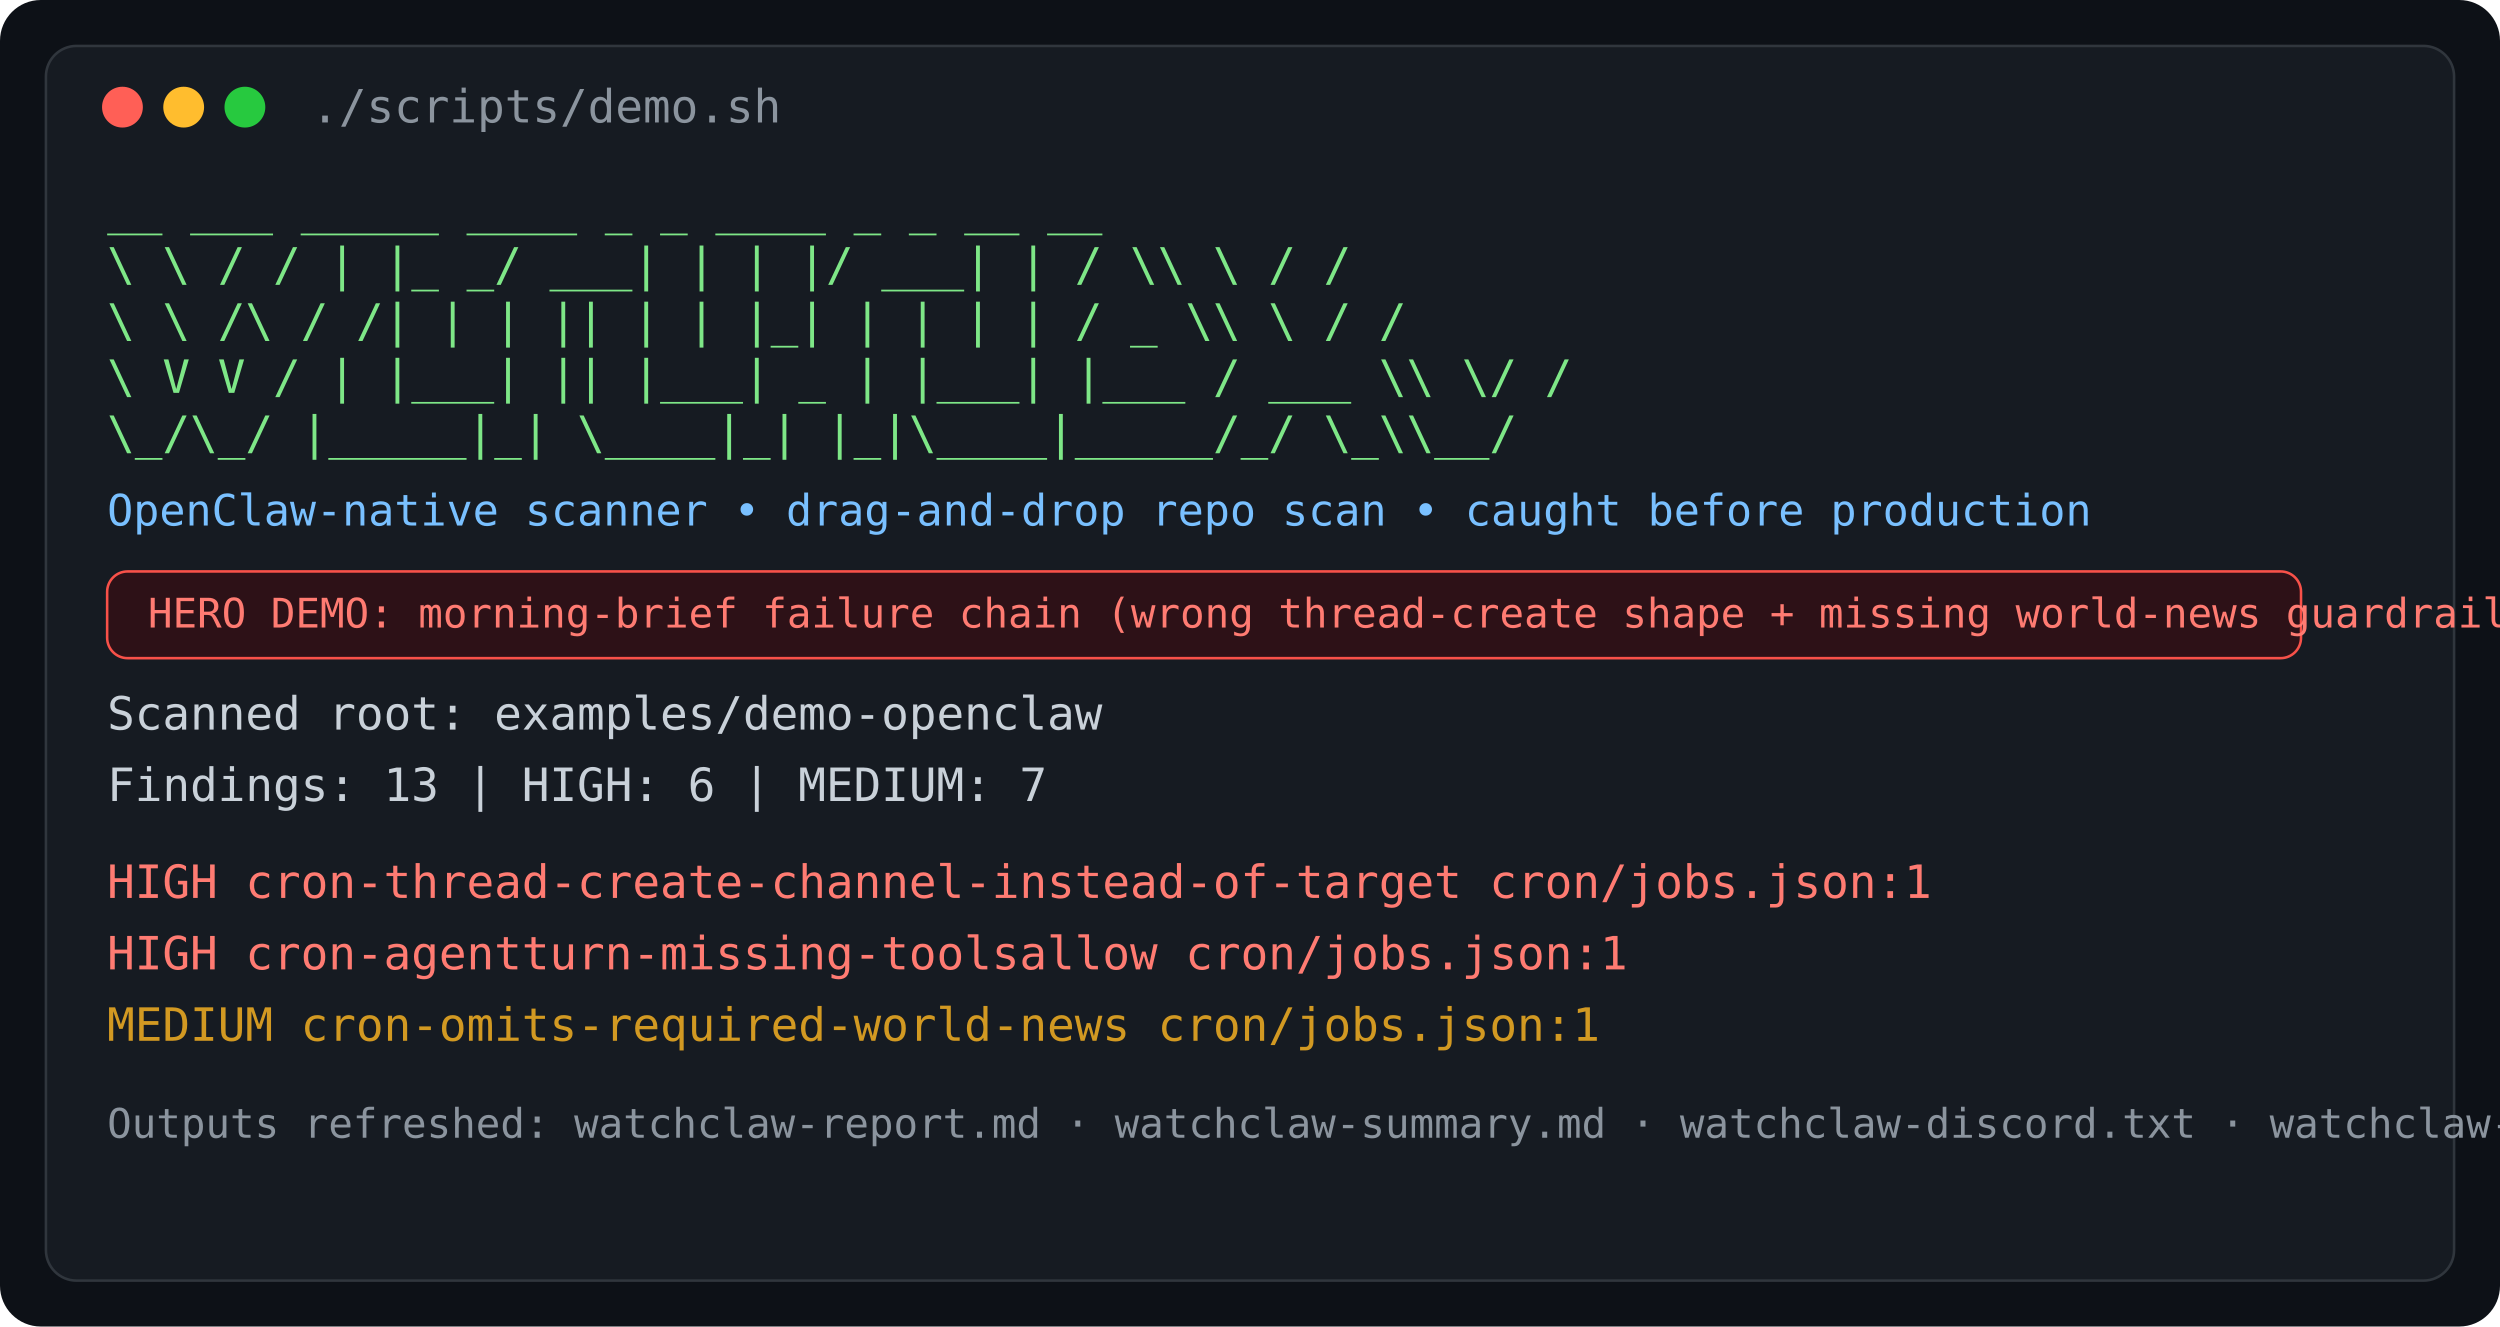
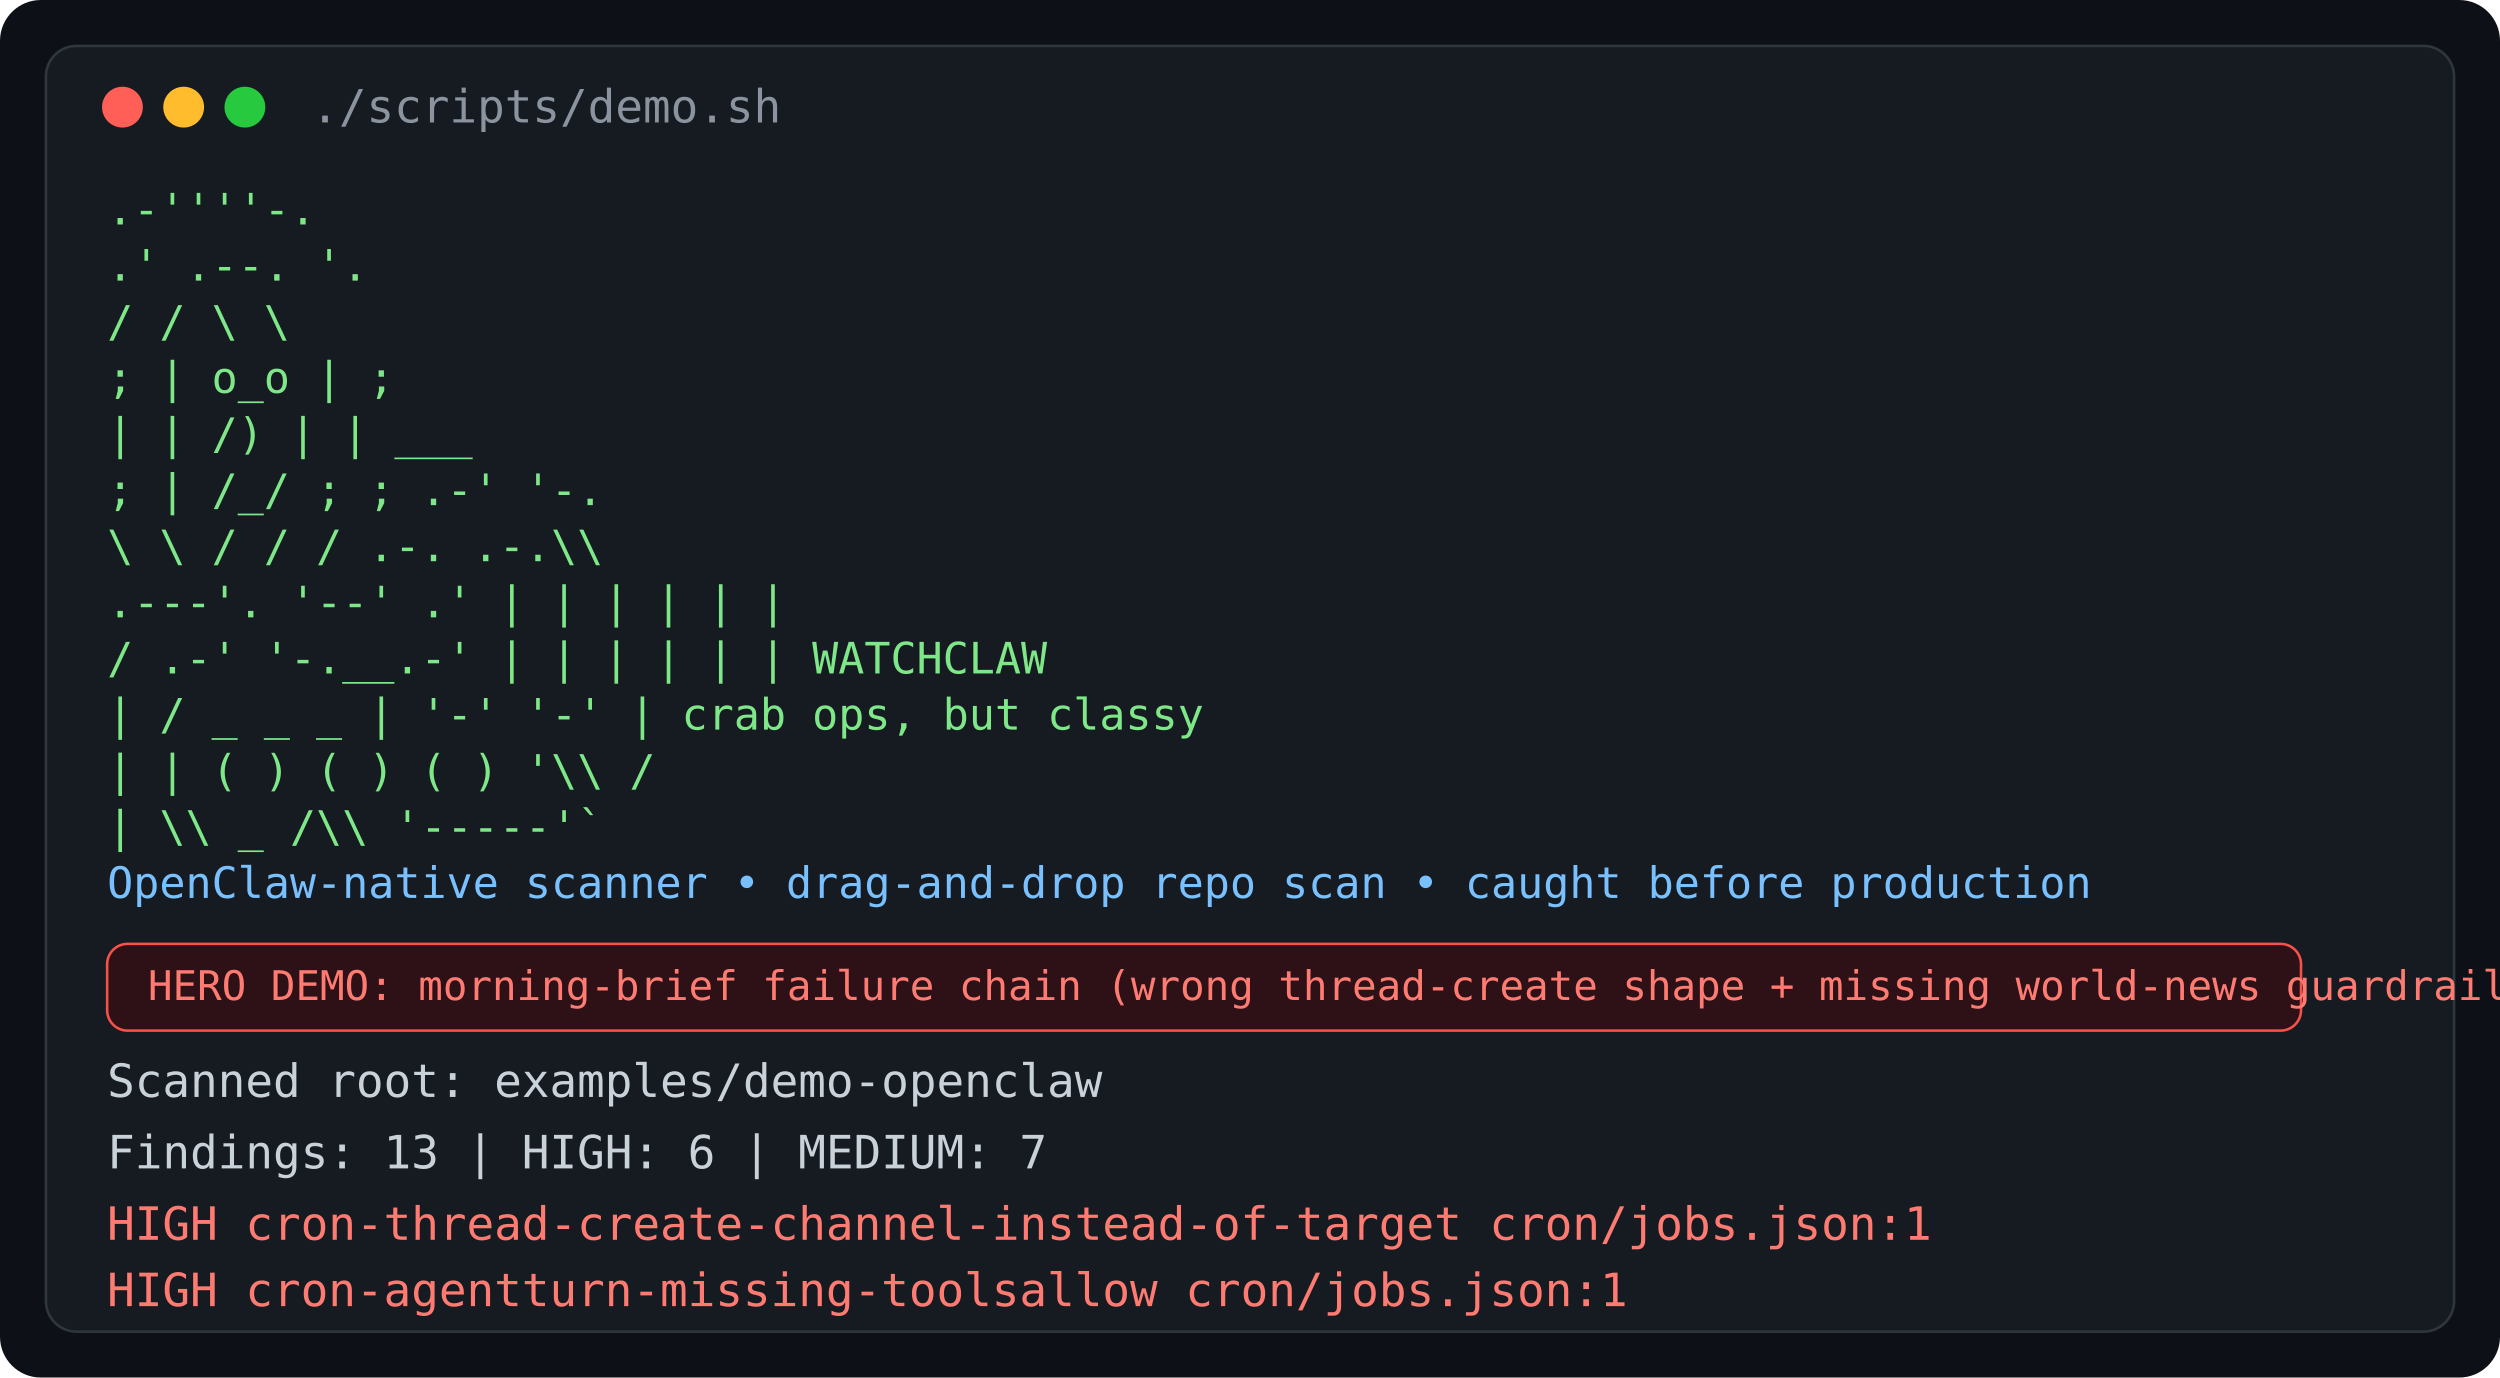
- <svg xmlns="http://www.w3.org/2000/svg" width="980" height="520" viewBox="0 0 980 520" role="img" aria-label="WatchClaw terminal demo">
-   <rect width="980" height="520" fill="#0d1117" rx="16" />
-   <rect x="18" y="18" width="944" height="484" fill="#161b22" stroke="#30363d" rx="12" />
+ <svg xmlns="http://www.w3.org/2000/svg" width="980" height="540" viewBox="0 0 980 540" role="img" aria-label="WatchClaw terminal demo">
+   <rect width="980" height="540" fill="#0d1117" rx="16" />
+   <rect x="18" y="18" width="944" height="504" fill="#161b22" stroke="#30363d" rx="12" />
  <circle cx="48" cy="42" r="8" fill="#ff5f56" />
  <circle cx="72" cy="42" r="8" fill="#ffbd2e" />
  <circle cx="96" cy="42" r="8" fill="#27c93f" />
  <text x="122" y="48" fill="#8b949e" font-family="ui-monospace, SFMono-Regular, Menlo, Consolas, monospace" font-size="18">./scripts/demo.sh</text>
-   <text x="42" y="88" fill="#7ee787" font-family="ui-monospace, SFMono-Regular, Menlo, Consolas, monospace" font-size="18">__        ___   _____ ____ _   _  ____ _        _ __      __</text>
-   <text x="42" y="110" fill="#7ee787" font-family="ui-monospace, SFMono-Regular, Menlo, Consolas, monospace" font-size="18">\ \      / / | |_   _/ ___| | | |/ ___| |      / \\ \    / /</text>
-   <text x="42" y="132" fill="#7ee787" font-family="ui-monospace, SFMono-Regular, Menlo, Consolas, monospace" font-size="18"> \ \ /\ / /| |   | || |   | |_| | |   | |     / _ \\ \  / / </text>
-   <text x="42" y="154" fill="#7ee787" font-family="ui-monospace, SFMono-Regular, Menlo, Consolas, monospace" font-size="18">  \ V  V / | |___| || |___|  _  | |___| |___ / ___ \\ \/ /  </text>
-   <text x="42" y="176" fill="#7ee787" font-family="ui-monospace, SFMono-Regular, Menlo, Consolas, monospace" font-size="18">   \_/\_/  |_____|_| \____|_| |_|\____|_____/_/   \_\\__/   </text>
-   <text x="42" y="206" fill="#79c0ff" font-family="ui-monospace, SFMono-Regular, Menlo, Consolas, monospace" font-size="17">OpenClaw-native scanner • drag-and-drop repo scan • caught before production</text>
-   <rect x="42" y="224" width="860" height="34" rx="8" fill="#2d1117" stroke="#f85149" />
-   <text x="58" y="246" fill="#ff7b72" font-family="ui-monospace, SFMono-Regular, Menlo, Consolas, monospace" font-size="16">HERO DEMO: morning-brief failure chain (wrong thread-create shape + missing world-news guardrail)</text>
-   <text x="42" y="286" fill="#c9d1d9" font-family="ui-monospace, SFMono-Regular, Menlo, Consolas, monospace" font-size="18">Scanned root: examples/demo-openclaw</text>
-   <text x="42" y="314" fill="#c9d1d9" font-family="ui-monospace, SFMono-Regular, Menlo, Consolas, monospace" font-size="18">Findings: 13  |  HIGH: 6  |  MEDIUM: 7</text>
-   <text x="42" y="352" fill="#ff7b72" font-family="ui-monospace, SFMono-Regular, Menlo, Consolas, monospace" font-size="18">HIGH   cron-thread-create-channel-instead-of-target   cron/jobs.json:1</text>
-   <text x="42" y="380" fill="#ff7b72" font-family="ui-monospace, SFMono-Regular, Menlo, Consolas, monospace" font-size="18">HIGH   cron-agentturn-missing-toolsallow            cron/jobs.json:1</text>
-   <text x="42" y="408" fill="#d29922" font-family="ui-monospace, SFMono-Regular, Menlo, Consolas, monospace" font-size="18">MEDIUM cron-omits-required-world-news              cron/jobs.json:1</text>
-   <text x="42" y="446" fill="#8b949e" font-family="ui-monospace, SFMono-Regular, Menlo, Consolas, monospace" font-size="16">Outputs refreshed: watchclaw-report.md · watchclaw-summary.md · watchclaw-discord.txt · watchclaw-findings.json</text>
+   <text x="42" y="88" fill="#7ee787" font-family="ui-monospace, SFMono-Regular, Menlo, Consolas, monospace" font-size="17">            .-''''-.</text>
+   <text x="42" y="110" fill="#7ee787" font-family="ui-monospace, SFMono-Regular, Menlo, Consolas, monospace" font-size="17">          .'  .--.  '.</text>
+   <text x="42" y="132" fill="#7ee787" font-family="ui-monospace, SFMono-Regular, Menlo, Consolas, monospace" font-size="17">         /   /    \   \</text>
+   <text x="42" y="154" fill="#7ee787" font-family="ui-monospace, SFMono-Regular, Menlo, Consolas, monospace" font-size="17">        ;   |  o_o |   ;</text>
+   <text x="42" y="176" fill="#7ee787" font-family="ui-monospace, SFMono-Regular, Menlo, Consolas, monospace" font-size="17">        |   |  /)  |   |    ___</text>
+   <text x="42" y="198" fill="#7ee787" font-family="ui-monospace, SFMono-Regular, Menlo, Consolas, monospace" font-size="17">        ;   | /_/  ;   ; .-'   '-.</text>
+   <text x="42" y="220" fill="#7ee787" font-family="ui-monospace, SFMono-Regular, Menlo, Consolas, monospace" font-size="17">         \   \    /   / /  .-. .-.\\</text>
+   <text x="42" y="242" fill="#7ee787" font-family="ui-monospace, SFMono-Regular, Menlo, Consolas, monospace" font-size="17">      .---'.  '--'  .'  |  | | | | |</text>
+   <text x="42" y="264" fill="#7ee787" font-family="ui-monospace, SFMono-Regular, Menlo, Consolas, monospace" font-size="17">     /  .-'  '-.__.-'   |  | | | | |   WATCHCLAW</text>
+   <text x="42" y="286" fill="#7ee787" font-family="ui-monospace, SFMono-Regular, Menlo, Consolas, monospace" font-size="17">    |  /   _   _   _    |  '-' '-' |   crab ops, but classy</text>
+   <text x="42" y="308" fill="#7ee787" font-family="ui-monospace, SFMono-Regular, Menlo, Consolas, monospace" font-size="17">    | |   ( ) ( ) ( )   '\\         /</text>
+   <text x="42" y="330" fill="#7ee787" font-family="ui-monospace, SFMono-Regular, Menlo, Consolas, monospace" font-size="17">    |  \\      _      /\\  '-----'`</text>
+   <text x="42" y="352" fill="#79c0ff" font-family="ui-monospace, SFMono-Regular, Menlo, Consolas, monospace" font-size="17">OpenClaw-native scanner • drag-and-drop repo scan • caught before production</text>
+   <rect x="42" y="370" width="860" height="34" rx="8" fill="#2d1117" stroke="#f85149" />
+   <text x="58" y="392" fill="#ff7b72" font-family="ui-monospace, SFMono-Regular, Menlo, Consolas, monospace" font-size="16">HERO DEMO: morning-brief failure chain (wrong thread-create shape + missing world-news guardrail)</text>
+   <text x="42" y="430" fill="#c9d1d9" font-family="ui-monospace, SFMono-Regular, Menlo, Consolas, monospace" font-size="18">Scanned root: examples/demo-openclaw</text>
+   <text x="42" y="458" fill="#c9d1d9" font-family="ui-monospace, SFMono-Regular, Menlo, Consolas, monospace" font-size="18">Findings: 13  |  HIGH: 6  |  MEDIUM: 7</text>
+   <text x="42" y="486" fill="#ff7b72" font-family="ui-monospace, SFMono-Regular, Menlo, Consolas, monospace" font-size="18">HIGH   cron-thread-create-channel-instead-of-target   cron/jobs.json:1</text>
+   <text x="42" y="512" fill="#ff7b72" font-family="ui-monospace, SFMono-Regular, Menlo, Consolas, monospace" font-size="18">HIGH   cron-agentturn-missing-toolsallow            cron/jobs.json:1</text>
</svg>
